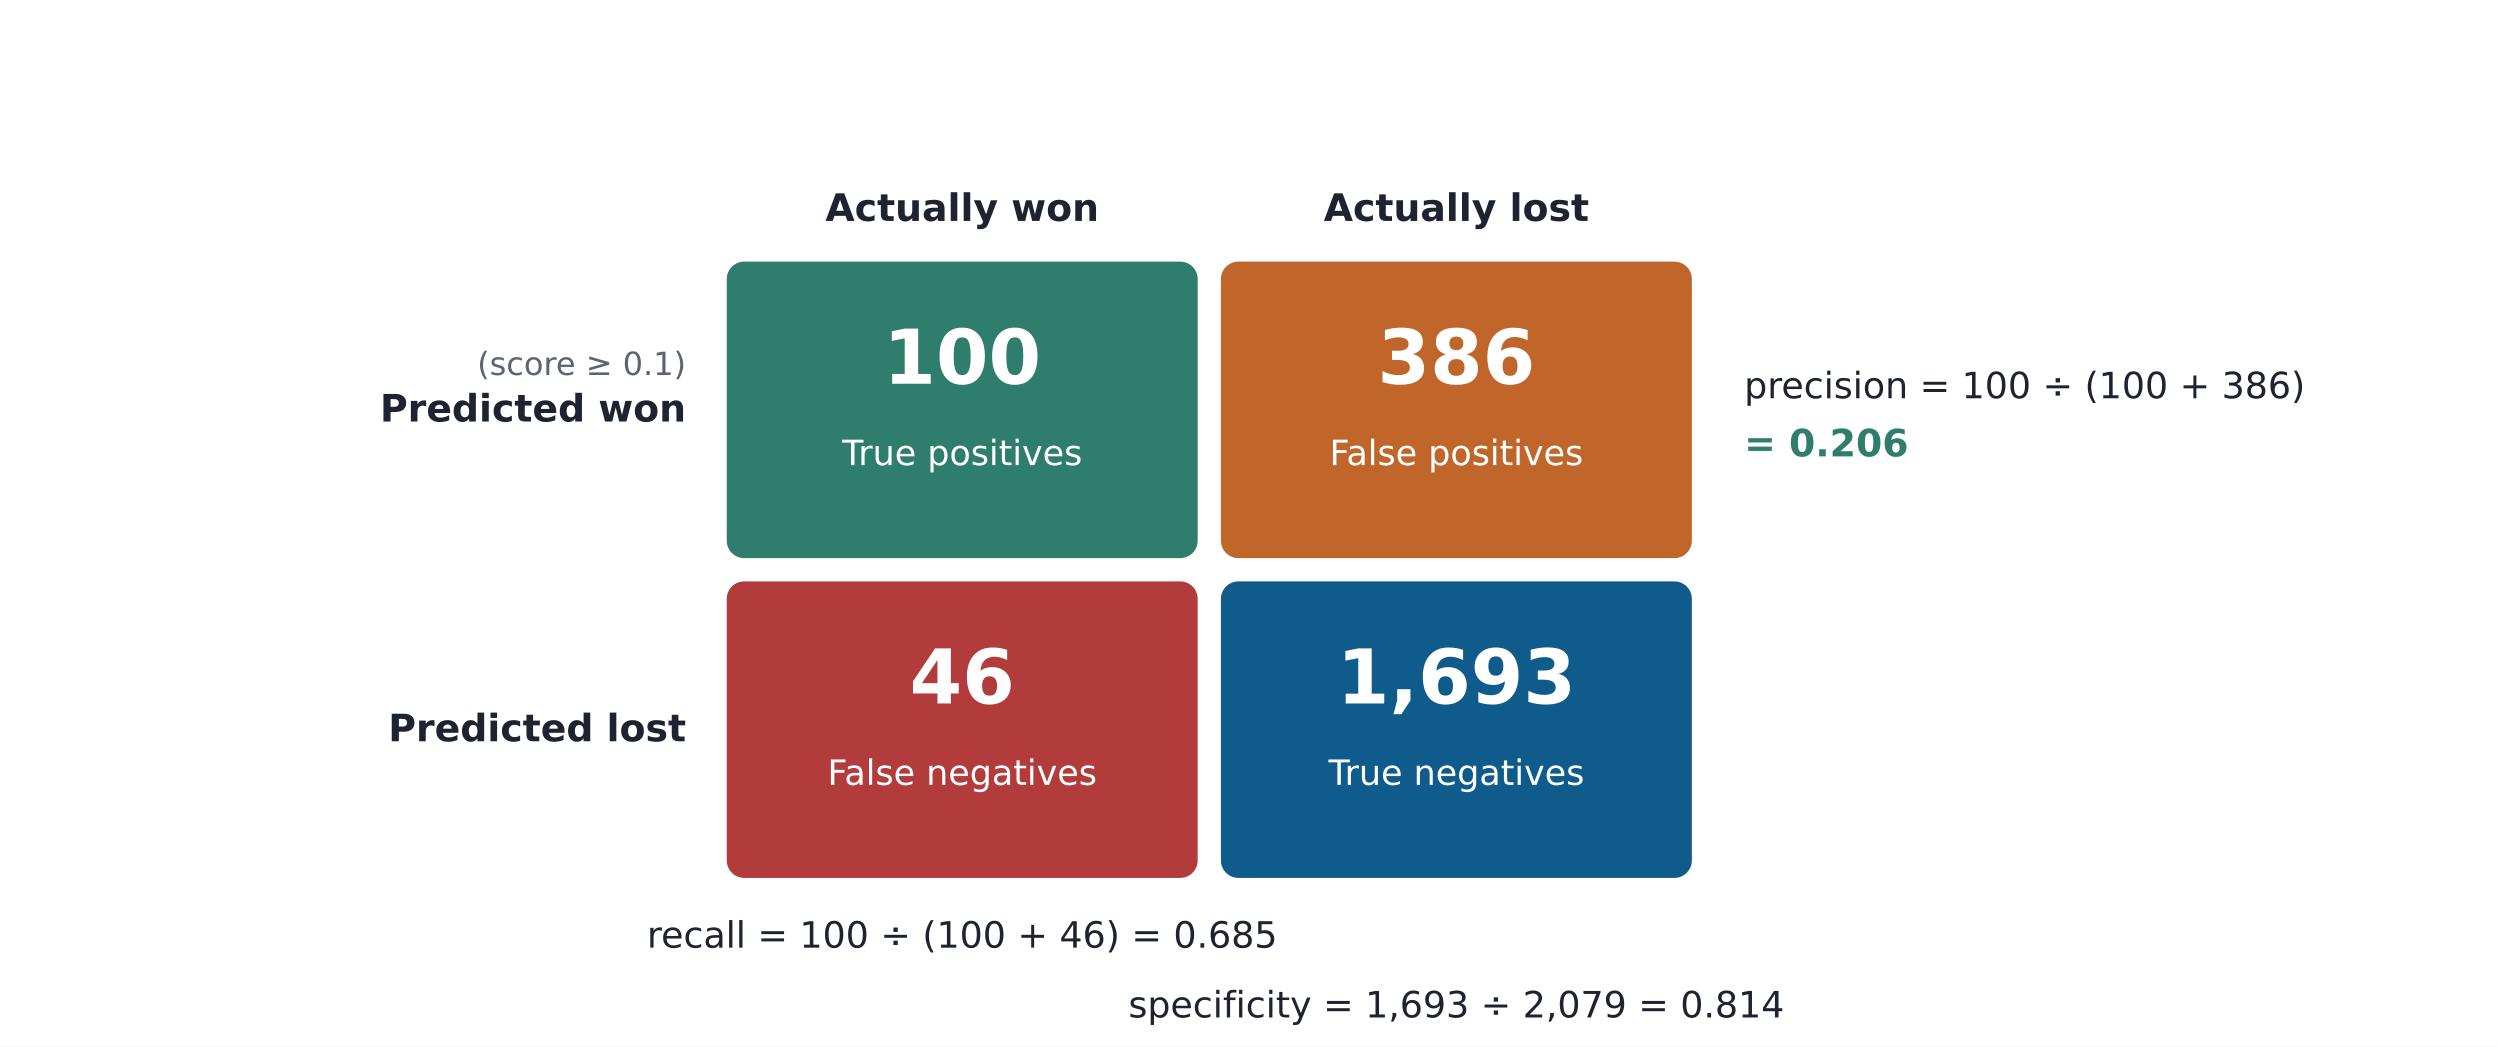
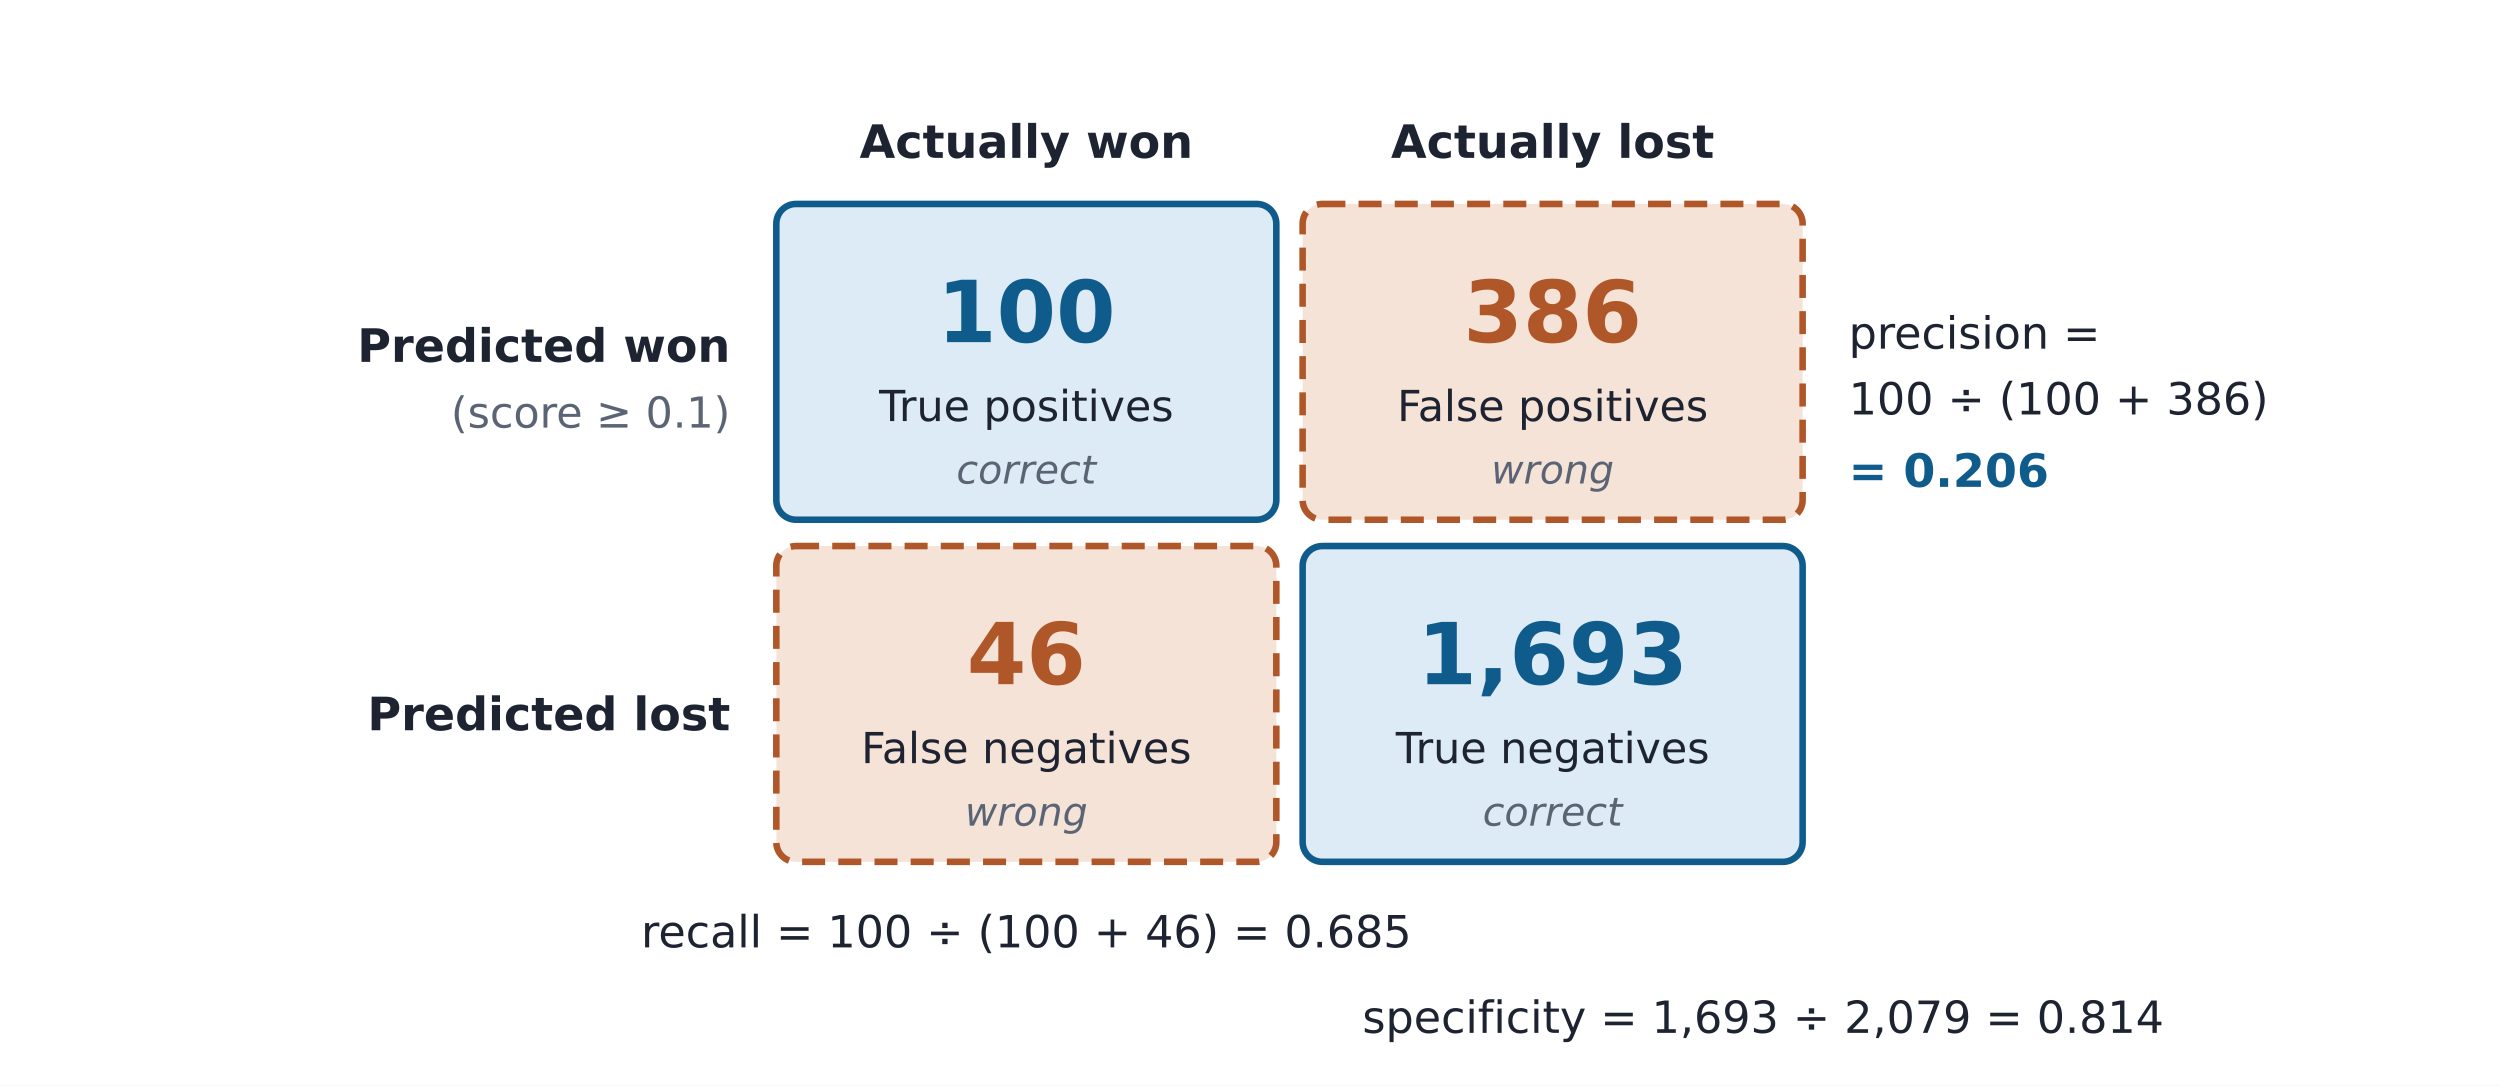
- <svg xmlns="http://www.w3.org/2000/svg" width="860" height="360" viewBox="0 0 860 360" font-family="DejaVu Sans, Arial, sans-serif">
-   <rect width="860" height="360" fill="#ffffff" />
-   <rect x="250" y="90" width="162" height="102" rx="6" fill="#2f7d6d" stroke="none" stroke-width="1" />
-   <text x="331.0" y="132" font-size="26" fill="#fff" font-weight="bold" text-anchor="middle" font-family="Poppins, DejaVu Sans, sans-serif">100</text>
-   <text x="331.0" y="160" font-size="12" fill="#fff" font-weight="normal" text-anchor="middle">True positives</text>
-   <rect x="420" y="90" width="162" height="102" rx="6" fill="#c0662b" stroke="none" stroke-width="1" />
-   <text x="501.0" y="132" font-size="26" fill="#fff" font-weight="bold" text-anchor="middle" font-family="Poppins, DejaVu Sans, sans-serif">386</text>
-   <text x="501.0" y="160" font-size="12" fill="#fff" font-weight="normal" text-anchor="middle">False positives</text>
-   <rect x="250" y="200" width="162" height="102" rx="6" fill="#b23b3b" stroke="none" stroke-width="1" />
-   <text x="331.0" y="242" font-size="26" fill="#fff" font-weight="bold" text-anchor="middle" font-family="Poppins, DejaVu Sans, sans-serif">46</text>
-   <text x="331.0" y="270" font-size="12" fill="#fff" font-weight="normal" text-anchor="middle">False negatives</text>
-   <rect x="420" y="200" width="162" height="102" rx="6" fill="#0f5c8c" stroke="none" stroke-width="1" />
-   <text x="501.0" y="242" font-size="26" fill="#fff" font-weight="bold" text-anchor="middle" font-family="Poppins, DejaVu Sans, sans-serif">1,693</text>
-   <text x="501.0" y="270" font-size="12" fill="#fff" font-weight="normal" text-anchor="middle">True negatives</text>
-   <text x="331.0" y="76" font-size="13" fill="#1d2330" font-weight="bold" text-anchor="middle">Actually won</text>
-   <text x="501.0" y="76" font-size="13" fill="#1d2330" font-weight="bold" text-anchor="middle">Actually lost</text>
-   <text x="236" y="145.0" font-size="13" fill="#1d2330" font-weight="bold" text-anchor="end">Predicted won</text>
-   <text x="236" y="129.0" font-size="11" fill="#5b6475" font-weight="normal" text-anchor="end">(score ≥ 0.1)</text>
-   <text x="236" y="255.0" font-size="13" fill="#1d2330" font-weight="bold" text-anchor="end">Predicted lost</text>
-   <text x="600" y="137.0" font-size="12.5" fill="#1d2330" font-weight="normal" text-anchor="start">precision = 100 ÷ (100 + 386)</text>
-   <text x="600" y="157.0" font-size="13" fill="#2f7d6d" font-weight="bold" text-anchor="start">= 0.206</text>
-   <text x="331.0" y="326" font-size="12.5" fill="#1d2330" font-weight="normal" text-anchor="middle">recall = 100 ÷ (100 + 46) = 0.685</text>
-   <text x="501.0" y="350" font-size="12.5" fill="#1d2330" font-weight="normal" text-anchor="middle">specificity = 1,693 ÷ 2,079 = 0.814</text>
+ <svg xmlns="http://www.w3.org/2000/svg" width="760" height="330" viewBox="0 0 760 330" font-family="DejaVu Sans, Arial, sans-serif">
+   <rect width="760" height="330" fill="#ffffff" />
+   <rect x="236" y="62" width="152" height="96" rx="6" fill="#dcebf5" stroke="#0f5c8c" stroke-width="2" />
+   <text x="312.0" y="104" font-size="26" fill="#0f5c8c" font-weight="bold" text-anchor="middle" font-family="Poppins, DejaVu Sans, sans-serif">100</text>
+   <text x="312.0" y="128" font-size="13" fill="#1d2330" font-weight="normal" text-anchor="middle">True positives</text>
+   <text x="312.0" y="147" font-size="12" fill="#5b6475" font-weight="normal" text-anchor="middle" font-style="italic">correct</text>
+   <rect x="396" y="62" width="152" height="96" rx="6" fill="#f6e3d8" stroke="#b0572a" stroke-width="2" stroke-dasharray="7 4" />
+   <text x="472.0" y="104" font-size="26" fill="#b0572a" font-weight="bold" text-anchor="middle" font-family="Poppins, DejaVu Sans, sans-serif">386</text>
+   <text x="472.0" y="128" font-size="13" fill="#1d2330" font-weight="normal" text-anchor="middle">False positives</text>
+   <text x="472.0" y="147" font-size="12" fill="#5b6475" font-weight="normal" text-anchor="middle" font-style="italic">wrong</text>
+   <rect x="236" y="166" width="152" height="96" rx="6" fill="#f6e3d8" stroke="#b0572a" stroke-width="2" stroke-dasharray="7 4" />
+   <text x="312.0" y="208" font-size="26" fill="#b0572a" font-weight="bold" text-anchor="middle" font-family="Poppins, DejaVu Sans, sans-serif">46</text>
+   <text x="312.0" y="232" font-size="13" fill="#1d2330" font-weight="normal" text-anchor="middle">False negatives</text>
+   <text x="312.0" y="251" font-size="12" fill="#5b6475" font-weight="normal" text-anchor="middle" font-style="italic">wrong</text>
+   <rect x="396" y="166" width="152" height="96" rx="6" fill="#dcebf5" stroke="#0f5c8c" stroke-width="2" />
+   <text x="472.0" y="208" font-size="26" fill="#0f5c8c" font-weight="bold" text-anchor="middle" font-family="Poppins, DejaVu Sans, sans-serif">1,693</text>
+   <text x="472.0" y="232" font-size="13" fill="#1d2330" font-weight="normal" text-anchor="middle">True negatives</text>
+   <text x="472.0" y="251" font-size="12" fill="#5b6475" font-weight="normal" text-anchor="middle" font-style="italic">correct</text>
+   <text x="312.0" y="48" font-size="14" fill="#1d2330" font-weight="bold" text-anchor="middle">Actually won</text>
+   <text x="472.0" y="48" font-size="14" fill="#1d2330" font-weight="bold" text-anchor="middle">Actually lost</text>
+   <text x="222" y="110.0" font-size="14" fill="#1d2330" font-weight="bold" text-anchor="end">Predicted won</text>
+   <text x="222" y="130.0" font-size="13" fill="#5b6475" font-weight="normal" text-anchor="end">(score ≥ 0.1)</text>
+   <text x="222" y="222.0" font-size="14" fill="#1d2330" font-weight="bold" text-anchor="end">Predicted lost</text>
+   <text x="562" y="106.0" font-size="13.5" fill="#1d2330" font-weight="normal" text-anchor="start">precision =</text>
+   <text x="562" y="126.0" font-size="13.5" fill="#1d2330" font-weight="normal" text-anchor="start">100 ÷ (100 + 386)</text>
+   <text x="562" y="148.0" font-size="14" fill="#0f5c8c" font-weight="bold" text-anchor="start">= 0.206</text>
+   <text x="312.0" y="288" font-size="13.5" fill="#1d2330" font-weight="normal" text-anchor="middle">recall = 100 ÷ (100 + 46) = 0.685</text>
+   <text x="536.0" y="314" font-size="13.5" fill="#1d2330" font-weight="normal" text-anchor="middle">specificity = 1,693 ÷ 2,079 = 0.814</text>
</svg>
